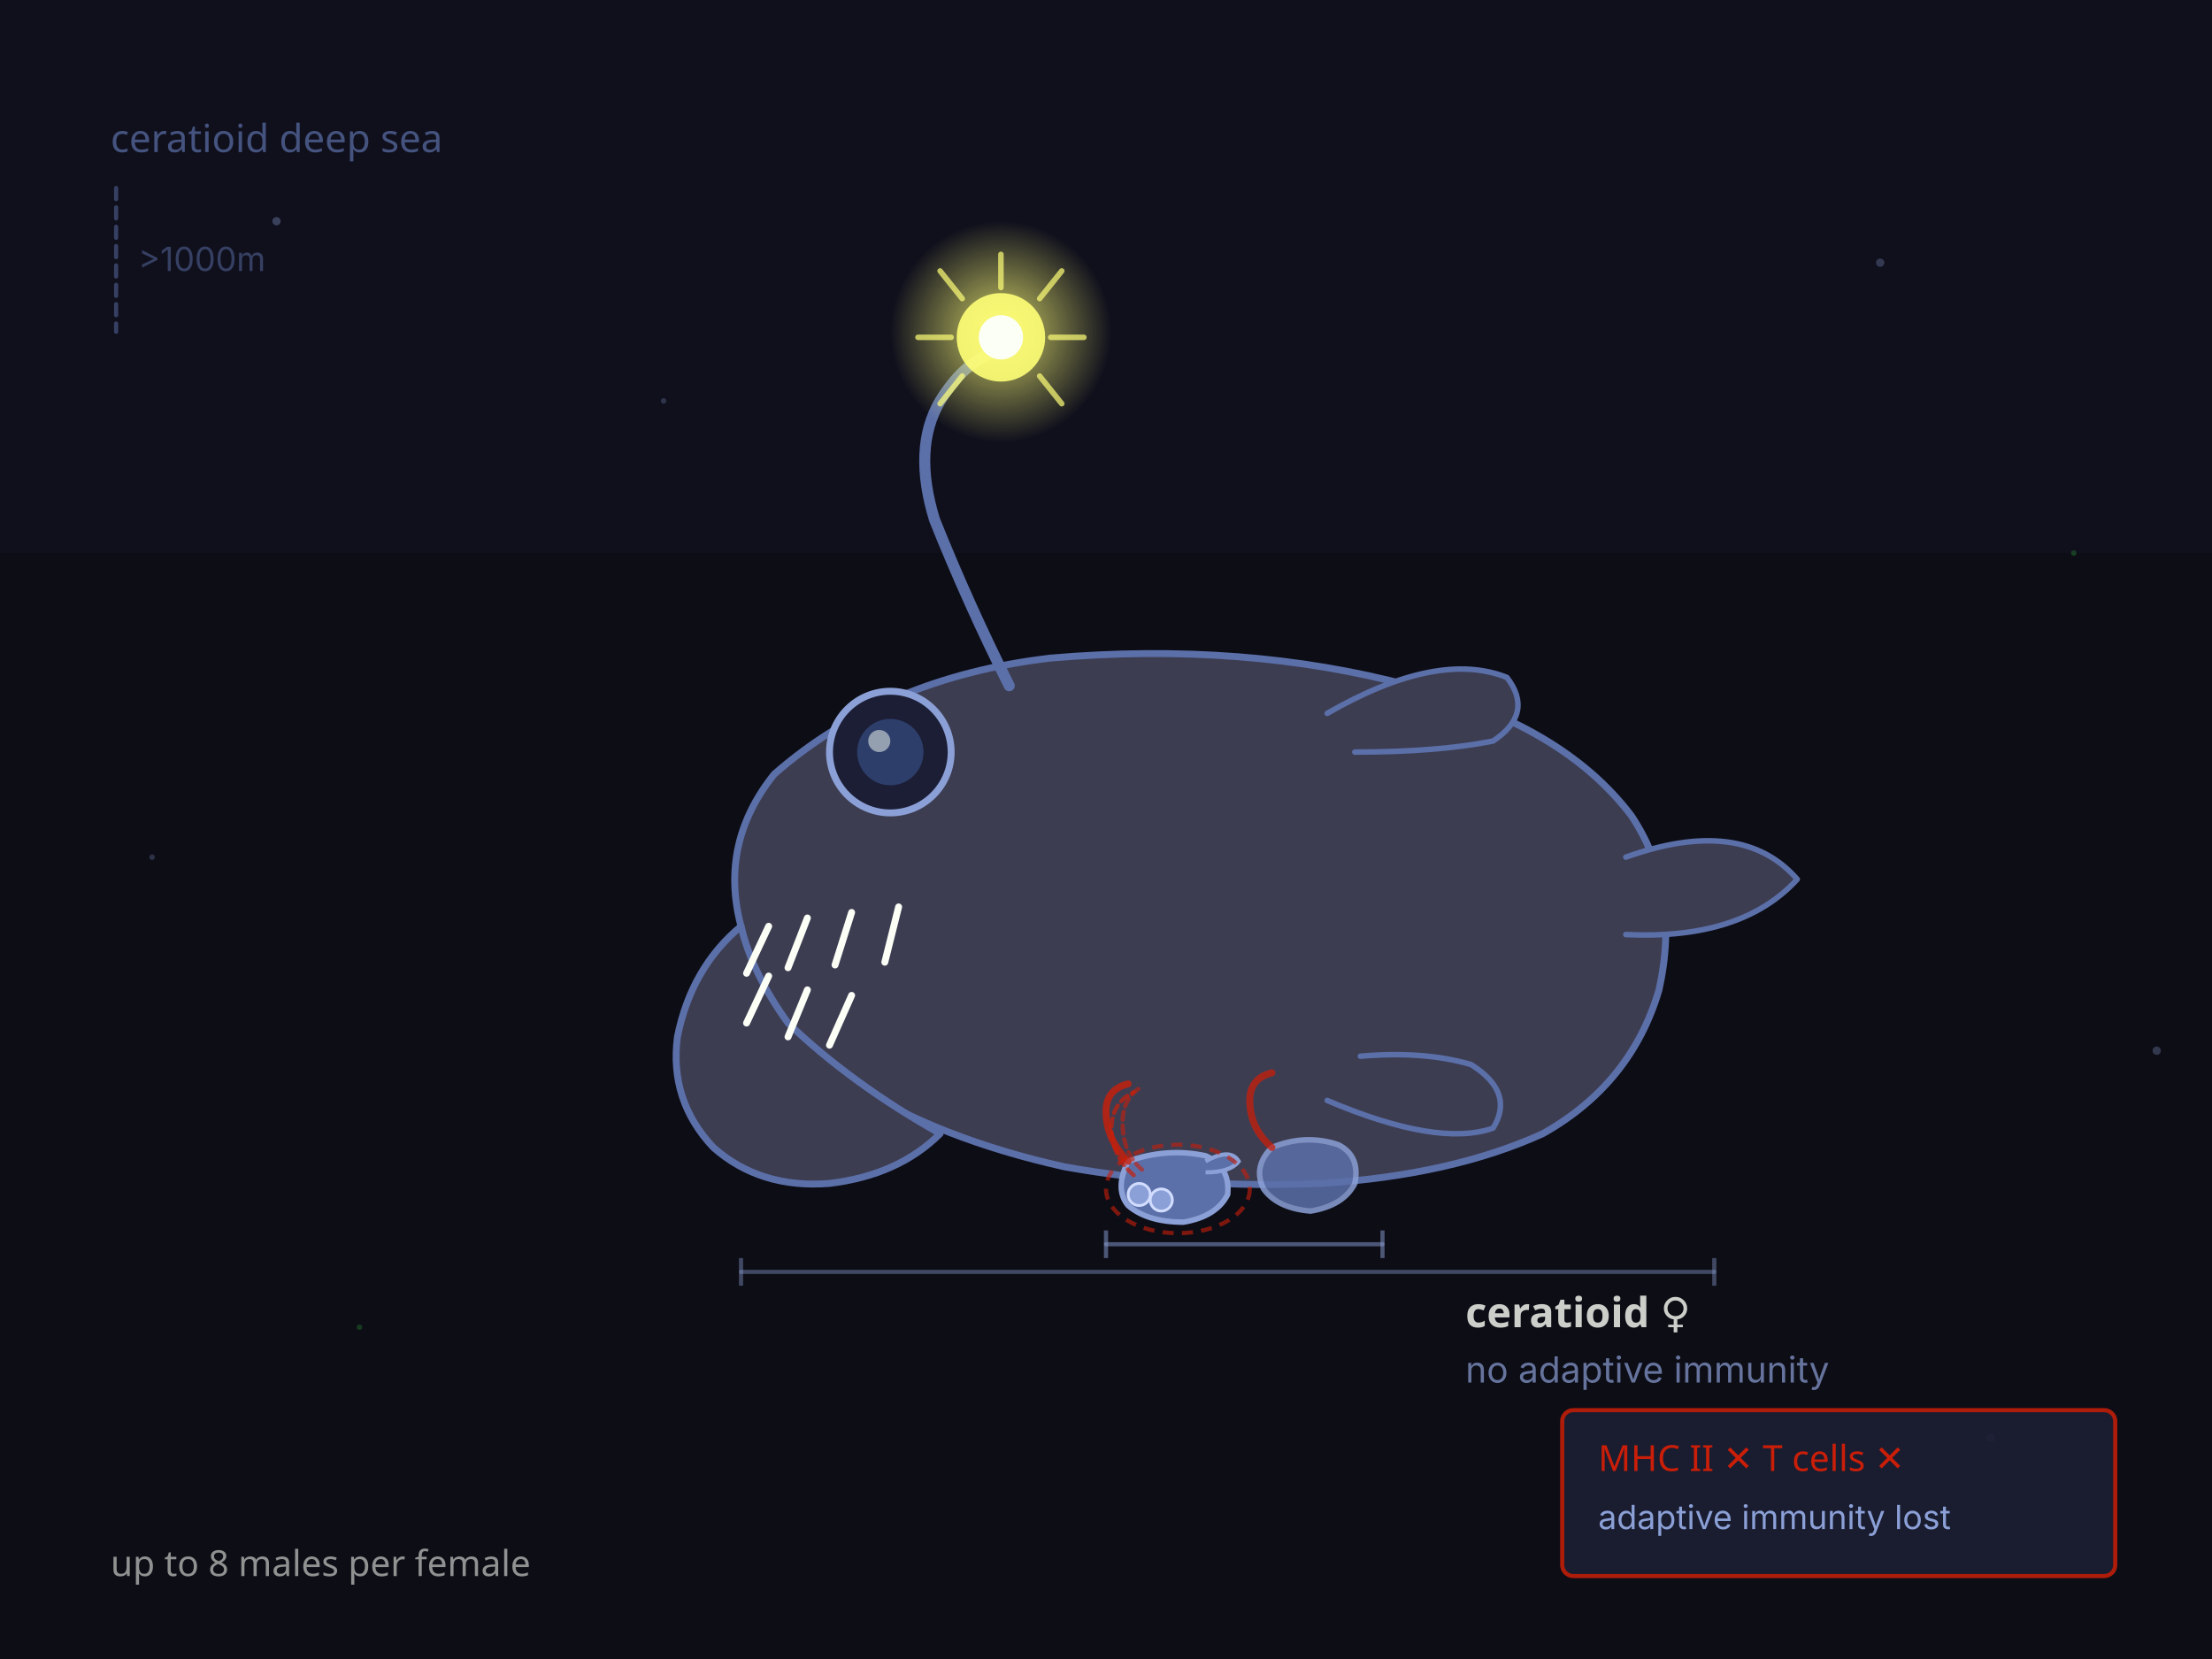
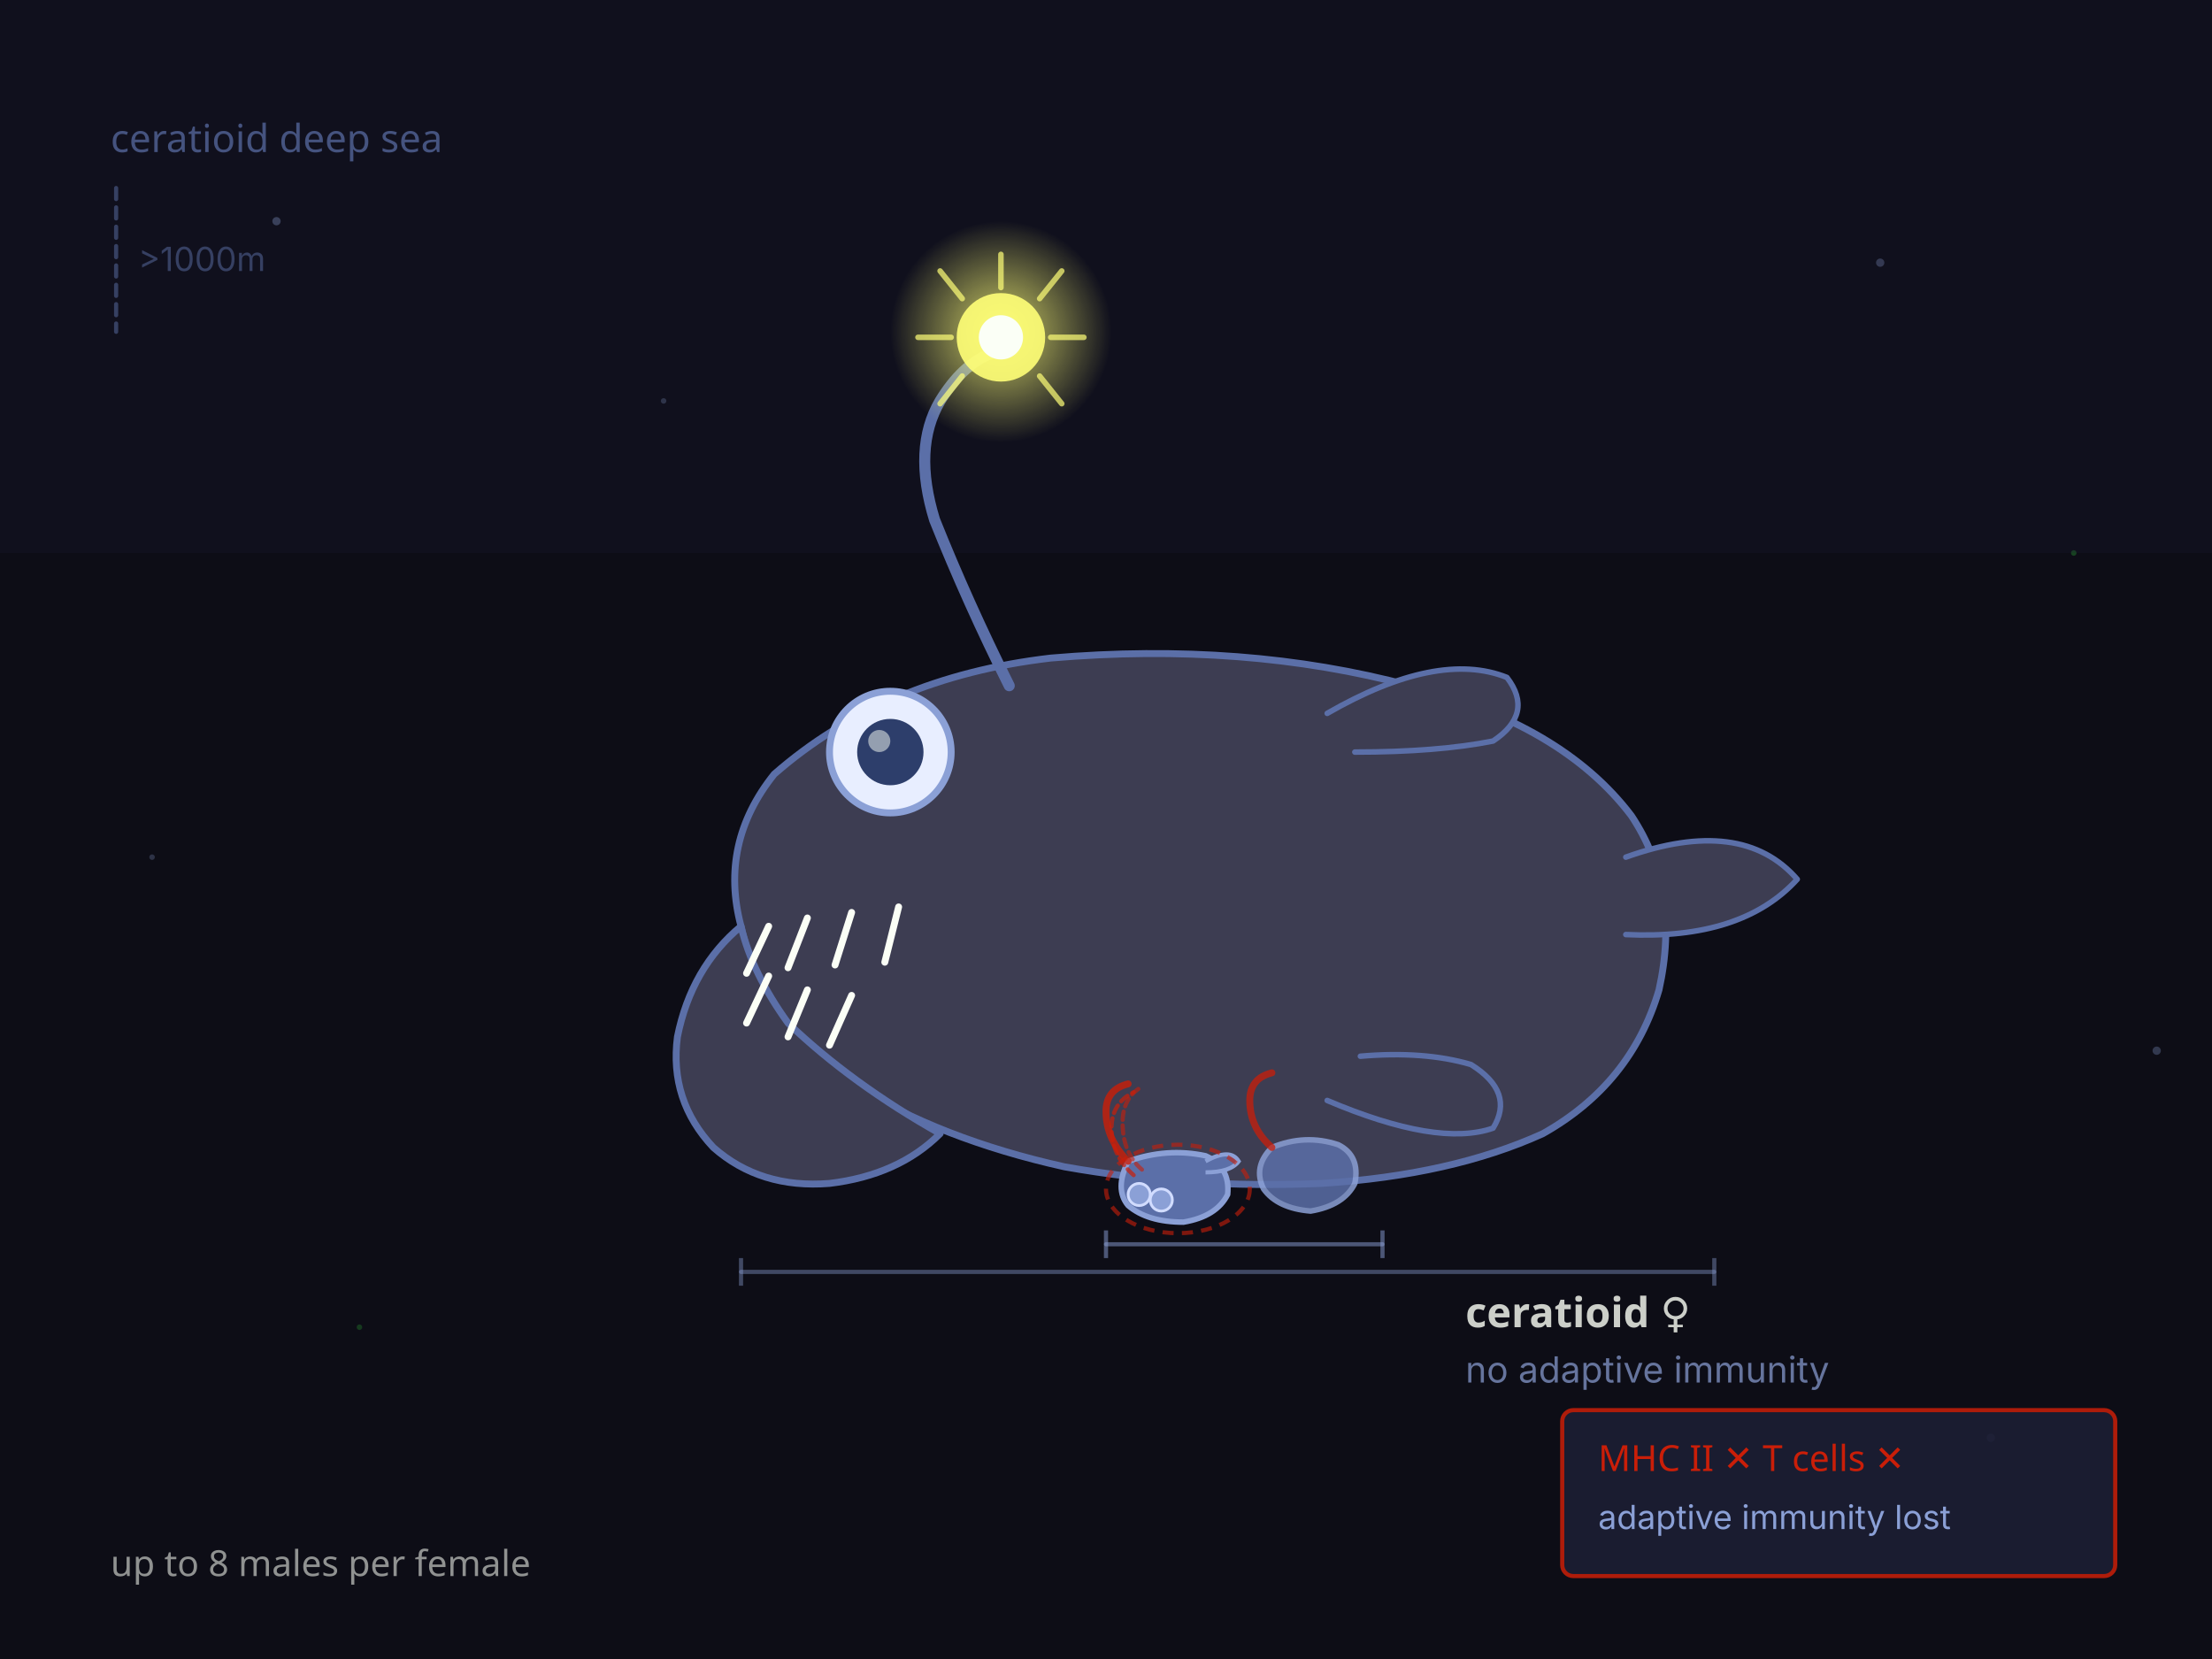
<svg xmlns="http://www.w3.org/2000/svg" viewBox="0 0 800 600" width="800" height="600">
  <defs>
    <radialGradient id="lure-glow" cx="50%" cy="50%" r="50%">
      <stop offset="0%" stop-color="#FFFF77" stop-opacity="0.8" />
      <stop offset="100%" stop-color="#FFFF77" stop-opacity="0" />
    </radialGradient>
  </defs>
  <g id="bg" data-label="Deep sea abyss background, absolute darkness with faint particle scatter">
    <rect width="800" height="600" fill="#0D0D16" />
    <circle cx="100" cy="80" r="1.5" fill="#8BA0D6" opacity="0.4" />
    <circle cx="240" cy="145" r="1" fill="#8BA0D6" opacity="0.3" />
    <circle cx="680" cy="95" r="1.5" fill="#8BA0D6" opacity="0.35" />
    <circle cx="750" cy="200" r="1" fill="#2FBF39" opacity="0.3" />
    <circle cx="55" cy="310" r="1" fill="#8BA0D6" opacity="0.25" />
    <circle cx="780" cy="380" r="1.5" fill="#8BA0D6" opacity="0.3" />
    <circle cx="130" cy="480" r="1" fill="#2FBF39" opacity="0.25" />
    <circle cx="720" cy="520" r="1.5" fill="#8BA0D6" opacity="0.2" />
    <rect x="0" y="0" width="800" height="200" fill="#1C1E35" opacity="0.2" />
  </g>
  <g id="context" data-label="Deep sea depth indicator and scale context">
    <text x="40" y="55" font-family="Barlow, system-ui, sans-serif" font-size="14" fill="#5B6FA8" opacity="0.7">ceratioid deep sea</text>
    <line x1="42" y1="68" x2="42" y2="120" stroke="#5B6FA8" stroke-width="1.5" stroke-dasharray="4 3" opacity="0.5" stroke-linecap="round" />
    <text x="50" y="98" font-family="Inter, system-ui, sans-serif" font-size="12" fill="#5B6FA8" opacity="0.5">&gt;1000m</text>
  </g>
  <g id="subject" data-label="Large female ceratioid anglerfish with small male fused to her underside">
    <path d="M 280 280 Q 320 245 380 238 Q 450 232 510 248 Q 565 262 590 295 Q 608 322 600 358 Q 590 392 558 410 Q 525 425 478 428 Q 430 430 385 422 Q 340 412 308 392 Q 275 368 268 335 Q 260 305 280 280 Z" fill="#3D3D52" stroke="#5B6FA8" stroke-width="2.5" stroke-linecap="round" stroke-linejoin="round" />
    <path d="M 268 335 Q 250 350 245 375 Q 242 398 258 415 Q 275 430 300 428 Q 325 425 340 410 Q 308 392 285 370 Q 272 352 268 335 Z" fill="#3D3D52" stroke="#5B6FA8" stroke-width="2.5" stroke-linecap="round" stroke-linejoin="round" />
    <line x1="278" y1="335" x2="270" y2="352" stroke="#FBFFF6" stroke-width="2.5" stroke-linecap="round" />
    <line x1="292" y1="332" x2="285" y2="350" stroke="#FBFFF6" stroke-width="2.5" stroke-linecap="round" />
    <line x1="308" y1="330" x2="302" y2="349" stroke="#FBFFF6" stroke-width="2.5" stroke-linecap="round" />
    <line x1="325" y1="328" x2="320" y2="348" stroke="#FBFFF6" stroke-width="2.5" stroke-linecap="round" />
    <line x1="270" y1="370" x2="278" y2="353" stroke="#FBFFF6" stroke-width="2.5" stroke-linecap="round" />
    <line x1="285" y1="375" x2="292" y2="358" stroke="#FBFFF6" stroke-width="2.5" stroke-linecap="round" />
    <line x1="300" y1="378" x2="308" y2="360" stroke="#FBFFF6" stroke-width="2.5" stroke-linecap="round" />
-     <circle cx="322" cy="272" r="22" fill="#1C1E35" stroke="#8BA0D6" stroke-width="2.5" />
+     <circle cx="322" cy="272" r="22" fill="#E8EEFF" stroke="#8BA0D6" stroke-width="2.5" />
    <circle cx="322" cy="272" r="12" fill="#2D3E6B" />
    <circle cx="318" cy="268" r="4" fill="#FBFFF6" opacity="0.5" />
    <path d="M 480 258 Q 520 235 545 245 Q 555 258 540 268 Q 520 272 490 272" fill="#3D3D52" stroke="#5B6FA8" stroke-width="2" stroke-linecap="round" stroke-linejoin="round" />
    <path d="M 480 398 Q 520 415 540 408 Q 548 395 532 385 Q 515 380 492 382" fill="#3D3D52" stroke="#5B6FA8" stroke-width="2" stroke-linecap="round" stroke-linejoin="round" />
    <path d="M 588 310 Q 630 295 650 318 Q 630 340 588 338" fill="#3D3D52" stroke="#5B6FA8" stroke-width="2" stroke-linecap="round" stroke-linejoin="round" />
    <path d="M 365 248 Q 350 218 338 188 Q 330 162 340 145 Q 348 132 358 128" stroke="#5B6FA8" stroke-width="4" fill="none" stroke-linecap="round" />
  </g>
  <g id="detail-lure" data-label="Bioluminescent esca lure emitting light to attract prey in darkness">
    <circle cx="362" cy="120" r="40" fill="url(#lure-glow)" />
    <circle cx="362" cy="122" r="16" fill="#FFFF77" opacity="0.9" />
    <circle cx="362" cy="122" r="8" fill="#FBFFF6" />
    <line x1="362" y1="104" x2="362" y2="92" stroke="#FFFF77" stroke-width="2" stroke-linecap="round" opacity="0.7" />
    <line x1="376" y1="108" x2="384" y2="98" stroke="#FFFF77" stroke-width="2" stroke-linecap="round" opacity="0.7" />
    <line x1="380" y1="122" x2="392" y2="122" stroke="#FFFF77" stroke-width="2" stroke-linecap="round" opacity="0.7" />
    <line x1="376" y1="136" x2="384" y2="146" stroke="#FFFF77" stroke-width="2" stroke-linecap="round" opacity="0.7" />
    <line x1="348" y1="108" x2="340" y2="98" stroke="#FFFF77" stroke-width="2" stroke-linecap="round" opacity="0.7" />
    <line x1="344" y1="122" x2="332" y2="122" stroke="#FFFF77" stroke-width="2" stroke-linecap="round" opacity="0.7" />
    <line x1="348" y1="136" x2="340" y2="146" stroke="#FFFF77" stroke-width="2" stroke-linecap="round" opacity="0.7" />
  </g>
  <g id="detail-fused-male" data-label="Tiny male permanently fused to female, showing merged blood vessels">
    <path d="M 408 420 Q 422 415 436 418 Q 445 422 444 432 Q 440 440 428 442 Q 415 442 408 436 Q 403 430 408 420 Z" fill="#5B6FA8" stroke="#8BA0D6" stroke-width="2" stroke-linecap="round" stroke-linejoin="round" />
    <path d="M 436 420 Q 445 415 448 420 Q 445 424 436 424" fill="#5B6FA8" stroke="#8BA0D6" stroke-width="1.5" />
    <circle cx="412" cy="432" r="4" fill="#8BA0D6" stroke="#D1DCFF" stroke-width="1" />
    <circle cx="420" cy="434" r="4" fill="#8BA0D6" stroke="#D1DCFF" stroke-width="1" />
    <path d="M 408 420 Q 400 412 400 402 Q 400 394 408 392" stroke="#CA1E08" stroke-width="2.5" fill="none" stroke-linecap="round" opacity="0.8" />
    <path d="M 410 425 Q 402 418 402 408 Q 402 399 410 395" stroke="#CA1E08" stroke-width="1.5" fill="none" stroke-dasharray="3 2" stroke-linecap="round" opacity="0.7" />
    <path d="M 413 423 Q 406 417 406 406 Q 406 397 413 393" stroke="#CA1E08" stroke-width="1.5" fill="none" stroke-dasharray="3 2" stroke-linecap="round" opacity="0.6" />
    <path d="M 460 415 Q 472 410 484 414 Q 492 418 490 428 Q 486 436 474 438 Q 462 437 457 430 Q 453 422 460 415 Z" fill="#5B6FA8" stroke="#8BA0D6" stroke-width="2" stroke-linecap="round" stroke-linejoin="round" opacity="0.85" />
    <path d="M 460 415 Q 452 408 452 398 Q 452 390 460 388" stroke="#CA1E08" stroke-width="2.5" fill="none" stroke-linecap="round" opacity="0.75" />
  </g>
  <g id="label" data-label="Specimen label for female anglerfish">
    <text x="530" y="480" font-family="Barlow, system-ui, sans-serif" font-size="15" font-weight="700" fill="#FBFFF6" opacity="0.8">ceratioid ♀</text>
    <text x="530" y="500" font-family="Inter, system-ui, sans-serif" font-size="13" fill="#8BA0D6" opacity="0.7">no adaptive immunity</text>
  </g>
  <g id="overlay" data-label="Size comparison annotation and immune gene loss callout">
    <line x1="400" y1="450" x2="500" y2="450" stroke="#8BA0D6" stroke-width="1.5" opacity="0.5" stroke-linecap="round" />
    <line x1="268" y1="460" x2="620" y2="460" stroke="#8BA0D6" stroke-width="1.5" opacity="0.4" stroke-linecap="round" />
    <line x1="268" y1="455" x2="268" y2="465" stroke="#8BA0D6" stroke-width="1.5" opacity="0.4" />
    <line x1="620" y1="455" x2="620" y2="465" stroke="#8BA0D6" stroke-width="1.5" opacity="0.4" />
    <line x1="400" y1="445" x2="400" y2="455" stroke="#8BA0D6" stroke-width="1.5" opacity="0.5" />
    <line x1="500" y1="445" x2="500" y2="455" stroke="#8BA0D6" stroke-width="1.5" opacity="0.5" />
    <rect x="565" y="510" width="200" height="60" rx="4" fill="#1C1E35" stroke="#CA1E08" stroke-width="1.5" opacity="0.85" />
    <text x="578" y="532" font-family="Barlow, system-ui, sans-serif" font-size="13" fill="#CA1E08">MHC II ✕  T cells ✕</text>
    <text x="578" y="553" font-family="Inter, system-ui, sans-serif" font-size="12" fill="#8BA0D6">adaptive immunity lost</text>
    <ellipse cx="426" cy="430" rx="26" ry="16" fill="none" stroke="#CA1E08" stroke-width="1.5" stroke-dasharray="4 3" opacity="0.6" />
    <text x="40" y="570" font-family="Barlow, system-ui, sans-serif" font-size="13" fill="#FBFFF6" opacity="0.55">up to 8 males per female</text>
  </g>
</svg>
